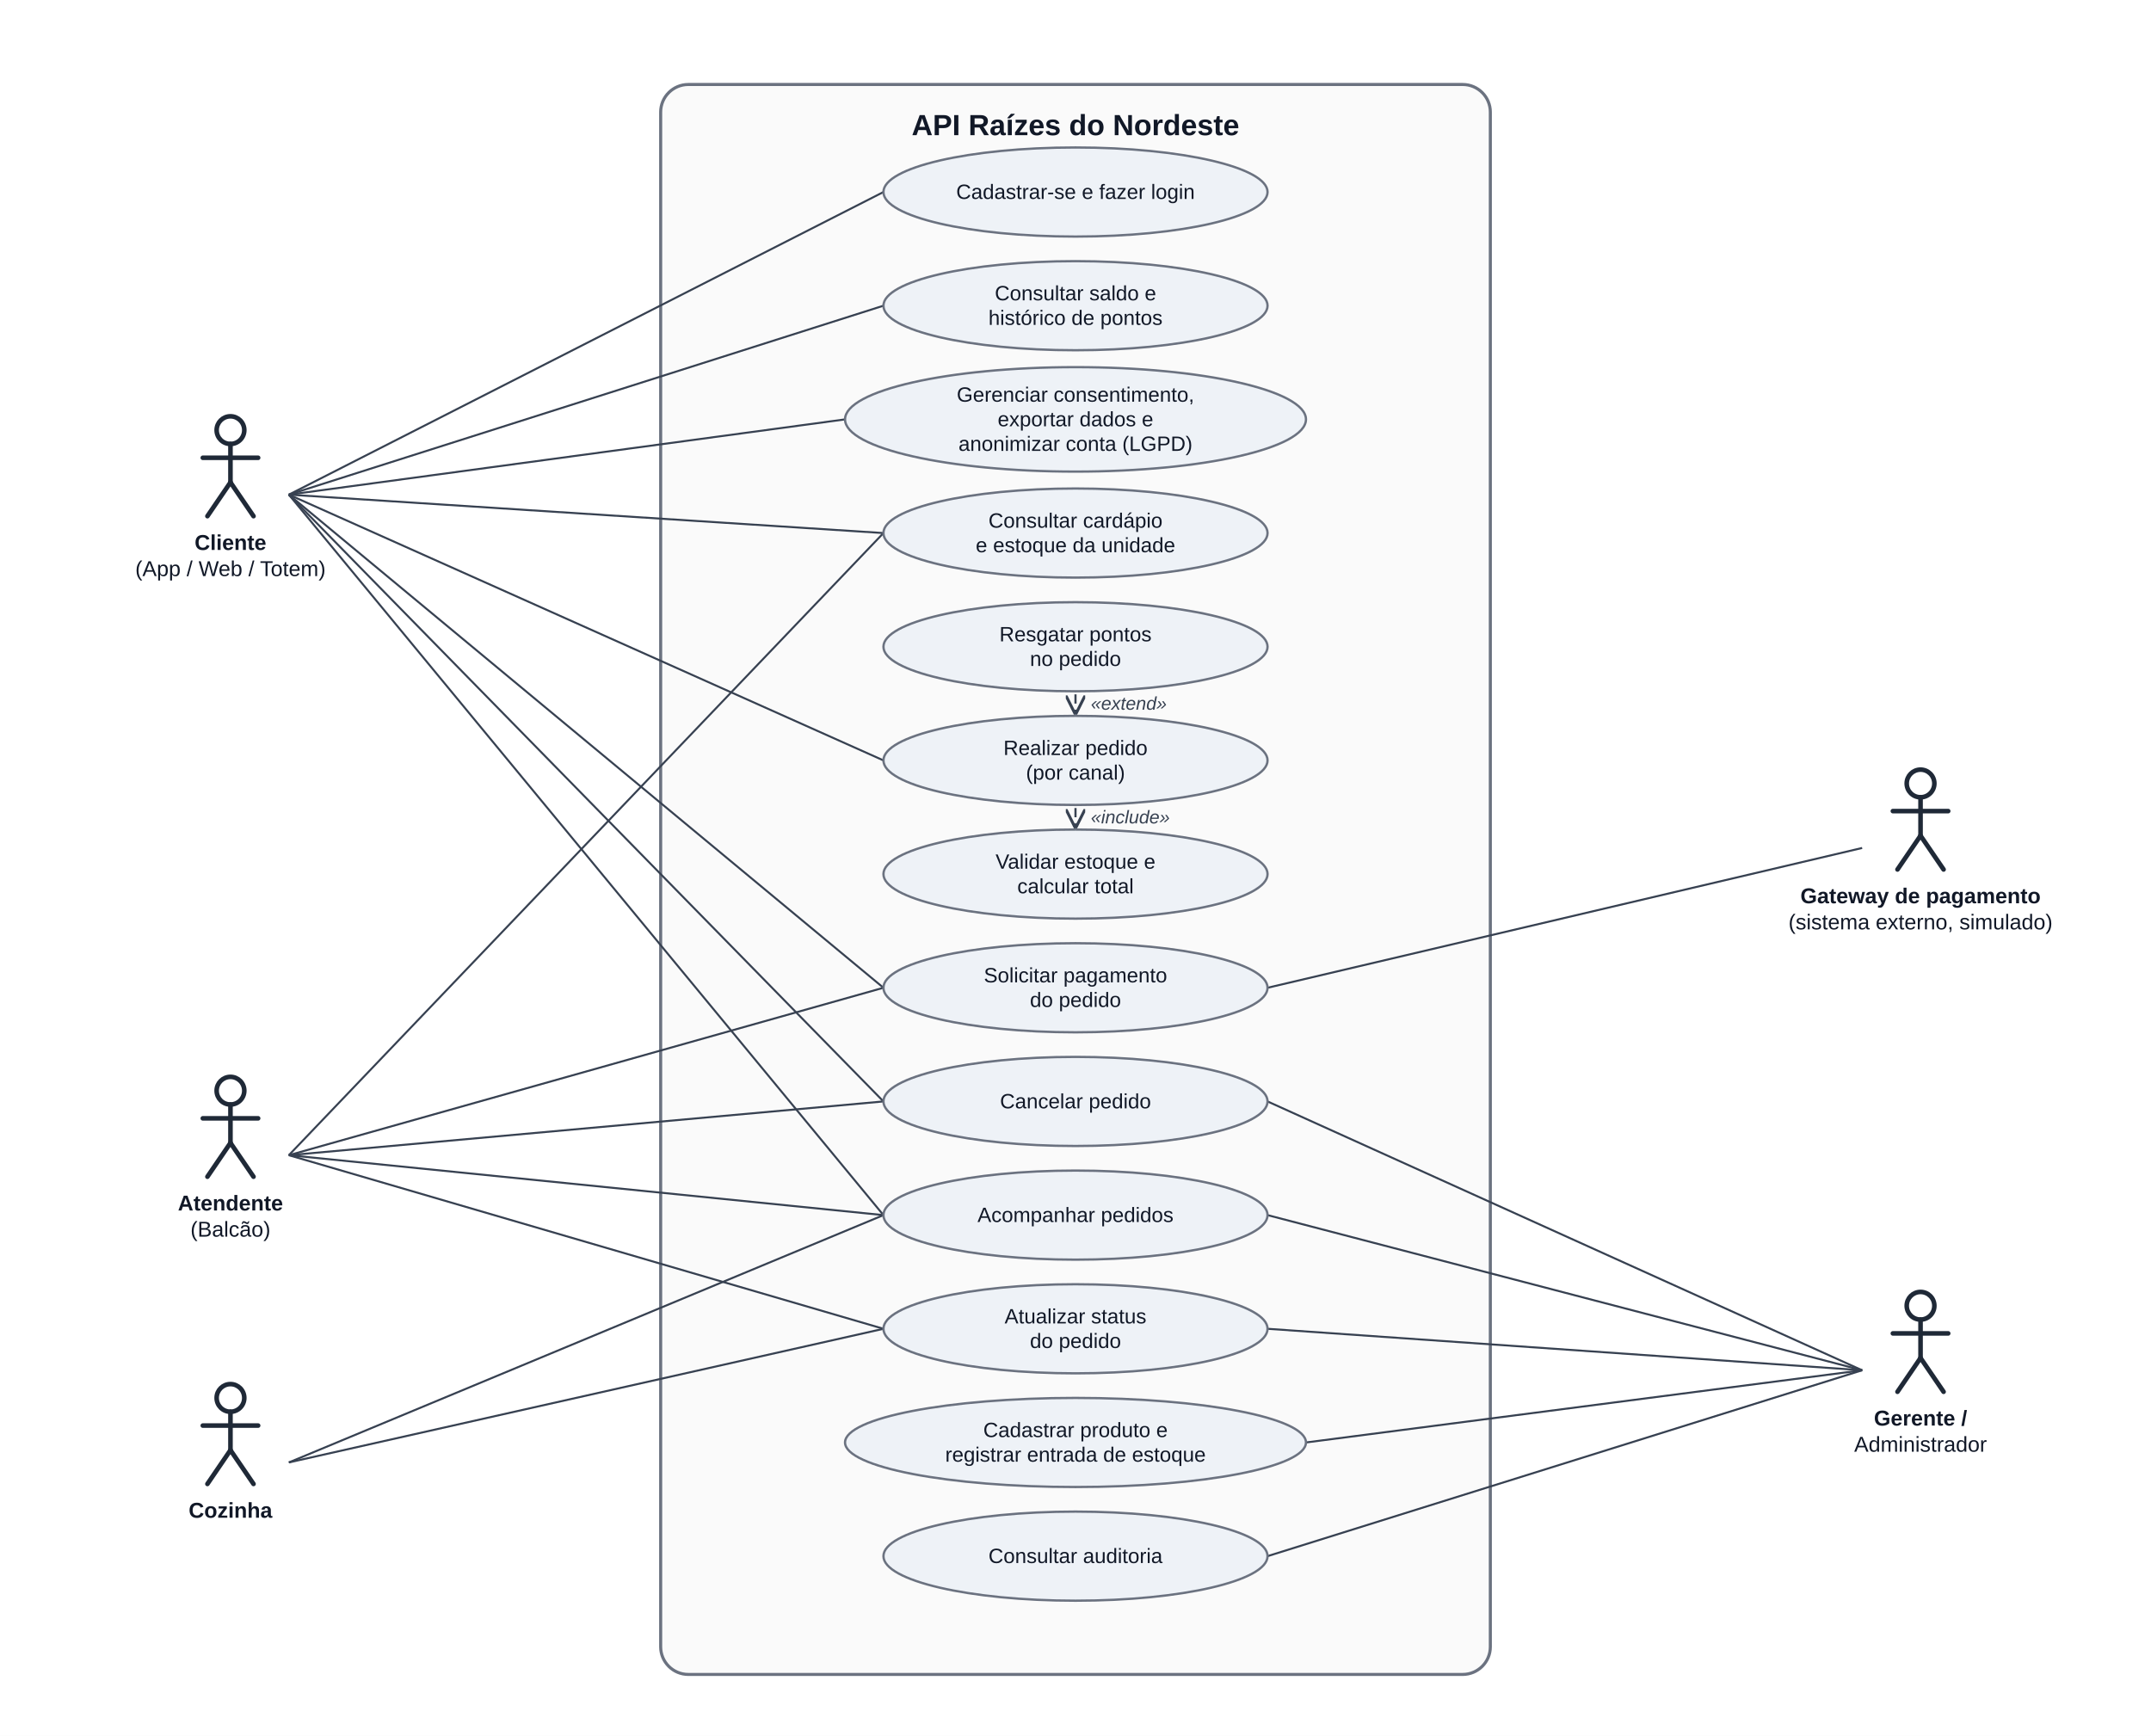
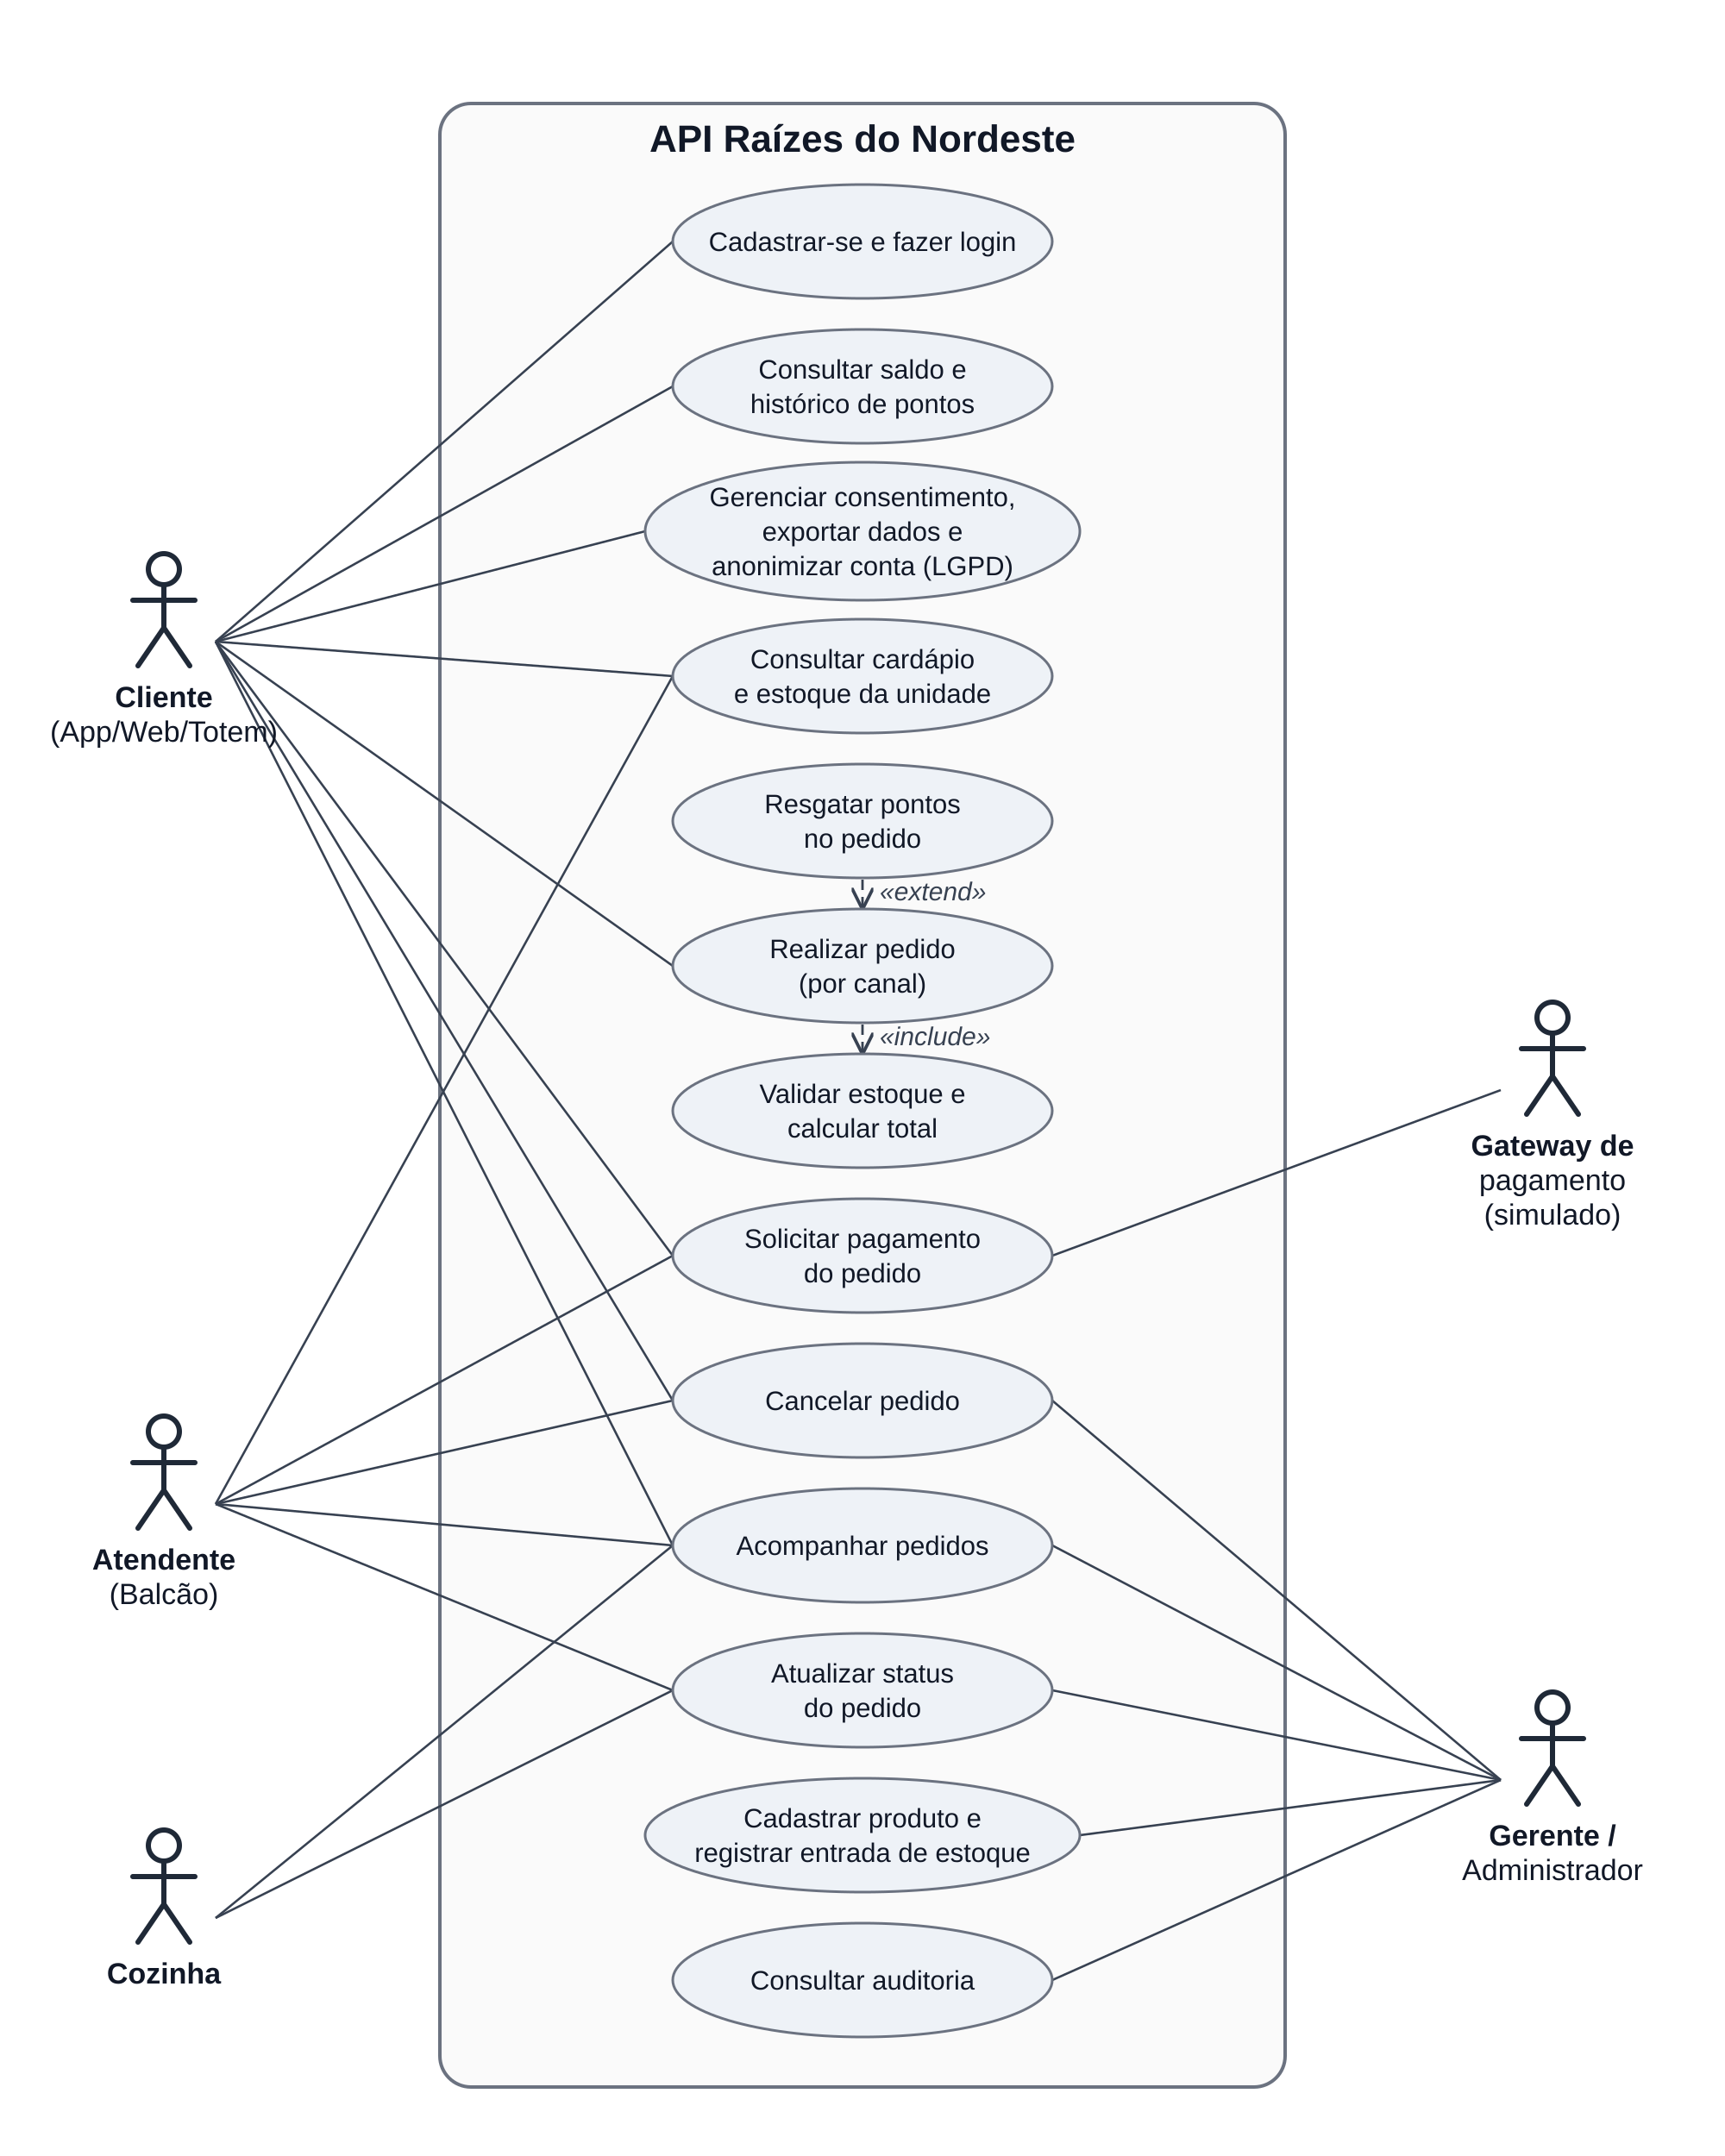
- <svg xmlns="http://www.w3.org/2000/svg" width="1400" height="1130" viewBox="0 0 1400 1130" font-family="Arial, Helvetica, sans-serif">
+ <svg xmlns="http://www.w3.org/2000/svg" width="1000" height="1250" viewBox="0 0 1000 1250" font-family="Arial, Helvetica, sans-serif">
  <defs>
    <marker id="seta" viewBox="0 0 10 10" refX="9" refY="5" markerWidth="9" markerHeight="9" orient="auto-start-reverse">
      <path d="M0,0 L10,5 L0,10" fill="none" stroke="#374151" stroke-width="1.5" />
    </marker>
  </defs>
-   <rect width="1400" height="1130" fill="#ffffff" />
-   <rect x="430" y="55" width="540" height="1035" rx="18" fill="#fafafa" stroke="#6b7280" stroke-width="2" />
-   <text x="700" y="88" text-anchor="middle" font-size="19" font-weight="bold" fill="#111827">API Raízes do Nordeste</text>
-   <line x1="188" y1="322" x2="575" y2="125" stroke="#374151" stroke-width="1.3" />
-   <line x1="188" y1="322" x2="575" y2="199" stroke="#374151" stroke-width="1.3" />
-   <line x1="188" y1="322" x2="550" y2="273" stroke="#374151" stroke-width="1.3" />
-   <line x1="188" y1="322" x2="575" y2="347" stroke="#374151" stroke-width="1.3" />
-   <line x1="188" y1="322" x2="575" y2="495" stroke="#374151" stroke-width="1.3" />
-   <line x1="188" y1="322" x2="575" y2="643" stroke="#374151" stroke-width="1.3" />
-   <line x1="188" y1="322" x2="575" y2="717" stroke="#374151" stroke-width="1.3" />
-   <line x1="188" y1="322" x2="575" y2="791" stroke="#374151" stroke-width="1.3" />
-   <line x1="188" y1="752" x2="575" y2="347" stroke="#374151" stroke-width="1.3" />
-   <line x1="188" y1="752" x2="575" y2="643" stroke="#374151" stroke-width="1.3" />
-   <line x1="188" y1="752" x2="575" y2="717" stroke="#374151" stroke-width="1.3" />
-   <line x1="188" y1="752" x2="575" y2="791" stroke="#374151" stroke-width="1.3" />
-   <line x1="188" y1="752" x2="575" y2="865" stroke="#374151" stroke-width="1.3" />
-   <line x1="188" y1="952" x2="575" y2="791" stroke="#374151" stroke-width="1.3" />
-   <line x1="188" y1="952" x2="575" y2="865" stroke="#374151" stroke-width="1.3" />
-   <line x1="1212" y1="552" x2="825" y2="643" stroke="#374151" stroke-width="1.3" />
-   <line x1="1212" y1="892" x2="825" y2="717" stroke="#374151" stroke-width="1.3" />
-   <line x1="1212" y1="892" x2="825" y2="791" stroke="#374151" stroke-width="1.3" />
-   <line x1="1212" y1="892" x2="825" y2="865" stroke="#374151" stroke-width="1.3" />
-   <line x1="1212" y1="892" x2="850" y2="939" stroke="#374151" stroke-width="1.3" />
-   <line x1="1212" y1="892" x2="825" y2="1013" stroke="#374151" stroke-width="1.3" />
-   <line x1="700" y1="452" x2="700" y2="464" stroke="#374151" stroke-width="1.4" stroke-dasharray="6,4" marker-end="url(#seta)" />
-   <text x="710" y="462" font-size="12" fill="#374151" font-style="italic">«extend»</text>
-   <line x1="700" y1="526" x2="700" y2="538" stroke="#374151" stroke-width="1.4" stroke-dasharray="6,4" marker-end="url(#seta)" />
-   <text x="710" y="536" font-size="12" fill="#374151" font-style="italic">«include»</text>
-   <ellipse cx="700" cy="125" rx="125" ry="29" fill="#eef2f7" stroke="#6b7280" stroke-width="1.5" />
-   <text x="700" y="129.5" text-anchor="middle" font-size="13.5" fill="#111827">Cadastrar-se e fazer login</text>
-   <ellipse cx="700" cy="199" rx="125" ry="29" fill="#eef2f7" stroke="#6b7280" stroke-width="1.5" />
-   <text x="700" y="195.5" text-anchor="middle" font-size="13.5" fill="#111827">Consultar saldo e</text>
-   <text x="700" y="211.5" text-anchor="middle" font-size="13.5" fill="#111827">histórico de pontos</text>
-   <ellipse cx="700" cy="273" rx="150" ry="34" fill="#eef2f7" stroke="#6b7280" stroke-width="1.5" />
-   <text x="700" y="261.5" text-anchor="middle" font-size="13.5" fill="#111827">Gerenciar consentimento,</text>
-   <text x="700" y="277.5" text-anchor="middle" font-size="13.5" fill="#111827">exportar dados e</text>
-   <text x="700" y="293.5" text-anchor="middle" font-size="13.5" fill="#111827">anonimizar conta (LGPD)</text>
-   <ellipse cx="700" cy="347" rx="125" ry="29" fill="#eef2f7" stroke="#6b7280" stroke-width="1.5" />
-   <text x="700" y="343.5" text-anchor="middle" font-size="13.5" fill="#111827">Consultar cardápio</text>
-   <text x="700" y="359.5" text-anchor="middle" font-size="13.5" fill="#111827">e estoque da unidade</text>
-   <ellipse cx="700" cy="421" rx="125" ry="29" fill="#eef2f7" stroke="#6b7280" stroke-width="1.5" />
-   <text x="700" y="417.5" text-anchor="middle" font-size="13.5" fill="#111827">Resgatar pontos</text>
-   <text x="700" y="433.5" text-anchor="middle" font-size="13.5" fill="#111827">no pedido</text>
-   <ellipse cx="700" cy="495" rx="125" ry="29" fill="#eef2f7" stroke="#6b7280" stroke-width="1.5" />
-   <text x="700" y="491.5" text-anchor="middle" font-size="13.5" fill="#111827">Realizar pedido</text>
-   <text x="700" y="507.5" text-anchor="middle" font-size="13.5" fill="#111827">(por canal)</text>
-   <ellipse cx="700" cy="569" rx="125" ry="29" fill="#eef2f7" stroke="#6b7280" stroke-width="1.5" />
-   <text x="700" y="565.5" text-anchor="middle" font-size="13.5" fill="#111827">Validar estoque e</text>
-   <text x="700" y="581.5" text-anchor="middle" font-size="13.5" fill="#111827">calcular total</text>
-   <ellipse cx="700" cy="643" rx="125" ry="29" fill="#eef2f7" stroke="#6b7280" stroke-width="1.5" />
-   <text x="700" y="639.5" text-anchor="middle" font-size="13.5" fill="#111827">Solicitar pagamento</text>
-   <text x="700" y="655.5" text-anchor="middle" font-size="13.5" fill="#111827">do pedido</text>
-   <ellipse cx="700" cy="717" rx="125" ry="29" fill="#eef2f7" stroke="#6b7280" stroke-width="1.5" />
-   <text x="700" y="721.5" text-anchor="middle" font-size="13.5" fill="#111827">Cancelar pedido</text>
-   <ellipse cx="700" cy="791" rx="125" ry="29" fill="#eef2f7" stroke="#6b7280" stroke-width="1.5" />
-   <text x="700" y="795.5" text-anchor="middle" font-size="13.5" fill="#111827">Acompanhar pedidos</text>
-   <ellipse cx="700" cy="865" rx="125" ry="29" fill="#eef2f7" stroke="#6b7280" stroke-width="1.5" />
-   <text x="700" y="861.5" text-anchor="middle" font-size="13.5" fill="#111827">Atualizar status</text>
-   <text x="700" y="877.5" text-anchor="middle" font-size="13.5" fill="#111827">do pedido</text>
-   <ellipse cx="700" cy="939" rx="150" ry="29" fill="#eef2f7" stroke="#6b7280" stroke-width="1.5" />
-   <text x="700" y="935.5" text-anchor="middle" font-size="13.5" fill="#111827">Cadastrar produto e</text>
-   <text x="700" y="951.5" text-anchor="middle" font-size="13.5" fill="#111827">registrar entrada de estoque</text>
-   <ellipse cx="700" cy="1013" rx="125" ry="29" fill="#eef2f7" stroke="#6b7280" stroke-width="1.5" />
-   <text x="700" y="1017.5" text-anchor="middle" font-size="13.5" fill="#111827">Consultar auditoria</text>
-   <g fill="none" stroke="#1f2937" stroke-width="3" stroke-linecap="round" transform="translate(126,268)">
+   <rect width="1000" height="1250" fill="#ffffff" />
+   <rect x="255" y="60" width="490" height="1150" rx="18" fill="#fafafa" stroke="#6b7280" stroke-width="2" />
+   <text x="500" y="88" text-anchor="middle" font-size="22" font-weight="bold" fill="#111827">API Raízes do Nordeste</text>
+   <line x1="125" y1="372" x2="390" y2="140" stroke="#374151" stroke-width="1.3" />
+   <line x1="125" y1="372" x2="390" y2="224" stroke="#374151" stroke-width="1.3" />
+   <line x1="125" y1="372" x2="374" y2="308" stroke="#374151" stroke-width="1.3" />
+   <line x1="125" y1="372" x2="390" y2="392" stroke="#374151" stroke-width="1.3" />
+   <line x1="125" y1="372" x2="390" y2="560" stroke="#374151" stroke-width="1.3" />
+   <line x1="125" y1="372" x2="390" y2="728" stroke="#374151" stroke-width="1.3" />
+   <line x1="125" y1="372" x2="390" y2="812" stroke="#374151" stroke-width="1.3" />
+   <line x1="125" y1="372" x2="390" y2="896" stroke="#374151" stroke-width="1.3" />
+   <line x1="125" y1="872" x2="390" y2="392" stroke="#374151" stroke-width="1.3" />
+   <line x1="125" y1="872" x2="390" y2="728" stroke="#374151" stroke-width="1.3" />
+   <line x1="125" y1="872" x2="390" y2="812" stroke="#374151" stroke-width="1.3" />
+   <line x1="125" y1="872" x2="390" y2="896" stroke="#374151" stroke-width="1.3" />
+   <line x1="125" y1="872" x2="390" y2="980" stroke="#374151" stroke-width="1.3" />
+   <line x1="125" y1="1112" x2="390" y2="896" stroke="#374151" stroke-width="1.3" />
+   <line x1="125" y1="1112" x2="390" y2="980" stroke="#374151" stroke-width="1.3" />
+   <line x1="870" y1="632" x2="610" y2="728" stroke="#374151" stroke-width="1.3" />
+   <line x1="870" y1="1032" x2="610" y2="812" stroke="#374151" stroke-width="1.3" />
+   <line x1="870" y1="1032" x2="610" y2="896" stroke="#374151" stroke-width="1.3" />
+   <line x1="870" y1="1032" x2="610" y2="980" stroke="#374151" stroke-width="1.3" />
+   <line x1="870" y1="1032" x2="626" y2="1064" stroke="#374151" stroke-width="1.3" />
+   <line x1="870" y1="1032" x2="610" y2="1148" stroke="#374151" stroke-width="1.3" />
+   <line x1="500" y1="510" x2="500" y2="526" stroke="#374151" stroke-width="1.4" stroke-dasharray="6,4" marker-end="url(#seta)" />
+   <text x="510" y="522" font-size="15" fill="#374151" font-style="italic">«extend»</text>
+   <line x1="500" y1="594" x2="500" y2="610" stroke="#374151" stroke-width="1.4" stroke-dasharray="6,4" marker-end="url(#seta)" />
+   <text x="510" y="606" font-size="15" fill="#374151" font-style="italic">«include»</text>
+   <ellipse cx="500" cy="140" rx="110" ry="33" fill="#eef2f7" stroke="#6b7280" stroke-width="1.5" />
+   <text x="500" y="145.5" text-anchor="middle" font-size="15.5" fill="#111827">Cadastrar-se e fazer login</text>
+   <ellipse cx="500" cy="224" rx="110" ry="33" fill="#eef2f7" stroke="#6b7280" stroke-width="1.5" />
+   <text x="500" y="219.5" text-anchor="middle" font-size="15.5" fill="#111827">Consultar saldo e</text>
+   <text x="500" y="239.5" text-anchor="middle" font-size="15.5" fill="#111827">histórico de pontos</text>
+   <ellipse cx="500" cy="308" rx="126" ry="40" fill="#eef2f7" stroke="#6b7280" stroke-width="1.5" />
+   <text x="500" y="293.5" text-anchor="middle" font-size="15.5" fill="#111827">Gerenciar consentimento,</text>
+   <text x="500" y="313.5" text-anchor="middle" font-size="15.5" fill="#111827">exportar dados e</text>
+   <text x="500" y="333.5" text-anchor="middle" font-size="15.5" fill="#111827">anonimizar conta (LGPD)</text>
+   <ellipse cx="500" cy="392" rx="110" ry="33" fill="#eef2f7" stroke="#6b7280" stroke-width="1.5" />
+   <text x="500" y="387.5" text-anchor="middle" font-size="15.5" fill="#111827">Consultar cardápio</text>
+   <text x="500" y="407.5" text-anchor="middle" font-size="15.5" fill="#111827">e estoque da unidade</text>
+   <ellipse cx="500" cy="476" rx="110" ry="33" fill="#eef2f7" stroke="#6b7280" stroke-width="1.5" />
+   <text x="500" y="471.5" text-anchor="middle" font-size="15.5" fill="#111827">Resgatar pontos</text>
+   <text x="500" y="491.5" text-anchor="middle" font-size="15.5" fill="#111827">no pedido</text>
+   <ellipse cx="500" cy="560" rx="110" ry="33" fill="#eef2f7" stroke="#6b7280" stroke-width="1.5" />
+   <text x="500" y="555.5" text-anchor="middle" font-size="15.5" fill="#111827">Realizar pedido</text>
+   <text x="500" y="575.5" text-anchor="middle" font-size="15.5" fill="#111827">(por canal)</text>
+   <ellipse cx="500" cy="644" rx="110" ry="33" fill="#eef2f7" stroke="#6b7280" stroke-width="1.5" />
+   <text x="500" y="639.5" text-anchor="middle" font-size="15.5" fill="#111827">Validar estoque e</text>
+   <text x="500" y="659.5" text-anchor="middle" font-size="15.5" fill="#111827">calcular total</text>
+   <ellipse cx="500" cy="728" rx="110" ry="33" fill="#eef2f7" stroke="#6b7280" stroke-width="1.5" />
+   <text x="500" y="723.5" text-anchor="middle" font-size="15.5" fill="#111827">Solicitar pagamento</text>
+   <text x="500" y="743.5" text-anchor="middle" font-size="15.5" fill="#111827">do pedido</text>
+   <ellipse cx="500" cy="812" rx="110" ry="33" fill="#eef2f7" stroke="#6b7280" stroke-width="1.5" />
+   <text x="500" y="817.5" text-anchor="middle" font-size="15.5" fill="#111827">Cancelar pedido</text>
+   <ellipse cx="500" cy="896" rx="110" ry="33" fill="#eef2f7" stroke="#6b7280" stroke-width="1.5" />
+   <text x="500" y="901.5" text-anchor="middle" font-size="15.5" fill="#111827">Acompanhar pedidos</text>
+   <ellipse cx="500" cy="980" rx="110" ry="33" fill="#eef2f7" stroke="#6b7280" stroke-width="1.5" />
+   <text x="500" y="975.5" text-anchor="middle" font-size="15.5" fill="#111827">Atualizar status</text>
+   <text x="500" y="995.5" text-anchor="middle" font-size="15.5" fill="#111827">do pedido</text>
+   <ellipse cx="500" cy="1064" rx="126" ry="33" fill="#eef2f7" stroke="#6b7280" stroke-width="1.5" />
+   <text x="500" y="1059.5" text-anchor="middle" font-size="15.5" fill="#111827">Cadastrar produto e</text>
+   <text x="500" y="1079.5" text-anchor="middle" font-size="15.5" fill="#111827">registrar entrada de estoque</text>
+   <ellipse cx="500" cy="1148" rx="110" ry="33" fill="#eef2f7" stroke="#6b7280" stroke-width="1.5" />
+   <text x="500" y="1153.5" text-anchor="middle" font-size="15.5" fill="#111827">Consultar auditoria</text>
+   <g fill="none" stroke="#1f2937" stroke-width="3" stroke-linecap="round" transform="translate(71,318)">
    <circle cx="24" cy="12" r="9" />
    <line x1="24" y1="21" x2="24" y2="46" />
    <line x1="6" y1="30" x2="42" y2="30" />
    <line x1="24" y1="46" x2="9" y2="68" />
    <line x1="24" y1="46" x2="39" y2="68" />
  </g>
-   <text x="150" y="358" text-anchor="middle" font-size="14" font-weight="bold" fill="#111827">Cliente</text>
-   <text x="150" y="375" text-anchor="middle" font-size="14" fill="#111827">(App / Web / Totem)</text>
-   <g fill="none" stroke="#1f2937" stroke-width="3" stroke-linecap="round" transform="translate(126,698)">
+   <text x="95" y="410" text-anchor="middle" font-size="17" font-weight="bold" fill="#111827">Cliente</text>
+   <text x="95" y="430" text-anchor="middle" font-size="17" fill="#111827">(App/Web/Totem)</text>
+   <g fill="none" stroke="#1f2937" stroke-width="3" stroke-linecap="round" transform="translate(71,818)">
    <circle cx="24" cy="12" r="9" />
    <line x1="24" y1="21" x2="24" y2="46" />
    <line x1="6" y1="30" x2="42" y2="30" />
    <line x1="24" y1="46" x2="9" y2="68" />
    <line x1="24" y1="46" x2="39" y2="68" />
  </g>
-   <text x="150" y="788" text-anchor="middle" font-size="14" font-weight="bold" fill="#111827">Atendente</text>
-   <text x="150" y="805" text-anchor="middle" font-size="14" fill="#111827">(Balcão)</text>
-   <g fill="none" stroke="#1f2937" stroke-width="3" stroke-linecap="round" transform="translate(126,898)">
+   <text x="95" y="910" text-anchor="middle" font-size="17" font-weight="bold" fill="#111827">Atendente</text>
+   <text x="95" y="930" text-anchor="middle" font-size="17" fill="#111827">(Balcão)</text>
+   <g fill="none" stroke="#1f2937" stroke-width="3" stroke-linecap="round" transform="translate(71,1058)">
    <circle cx="24" cy="12" r="9" />
    <line x1="24" y1="21" x2="24" y2="46" />
    <line x1="6" y1="30" x2="42" y2="30" />
    <line x1="24" y1="46" x2="9" y2="68" />
    <line x1="24" y1="46" x2="39" y2="68" />
  </g>
-   <text x="150" y="988" text-anchor="middle" font-size="14" font-weight="bold" fill="#111827">Cozinha</text>
-   <g fill="none" stroke="#1f2937" stroke-width="3" stroke-linecap="round" transform="translate(1226,498)">
+   <text x="95" y="1150" text-anchor="middle" font-size="17" font-weight="bold" fill="#111827">Cozinha</text>
+   <g fill="none" stroke="#1f2937" stroke-width="3" stroke-linecap="round" transform="translate(876,578)">
    <circle cx="24" cy="12" r="9" />
    <line x1="24" y1="21" x2="24" y2="46" />
    <line x1="6" y1="30" x2="42" y2="30" />
    <line x1="24" y1="46" x2="9" y2="68" />
    <line x1="24" y1="46" x2="39" y2="68" />
  </g>
-   <text x="1250" y="588" text-anchor="middle" font-size="14" font-weight="bold" fill="#111827">Gateway de pagamento</text>
-   <text x="1250" y="605" text-anchor="middle" font-size="14" fill="#111827">(sistema externo, simulado)</text>
-   <g fill="none" stroke="#1f2937" stroke-width="3" stroke-linecap="round" transform="translate(1226,838)">
+   <text x="900" y="670" text-anchor="middle" font-size="17" font-weight="bold" fill="#111827">Gateway de</text>
+   <text x="900" y="690" text-anchor="middle" font-size="17" fill="#111827">pagamento</text>
+   <text x="900" y="710" text-anchor="middle" font-size="17" fill="#111827">(simulado)</text>
+   <g fill="none" stroke="#1f2937" stroke-width="3" stroke-linecap="round" transform="translate(876,978)">
    <circle cx="24" cy="12" r="9" />
    <line x1="24" y1="21" x2="24" y2="46" />
    <line x1="6" y1="30" x2="42" y2="30" />
    <line x1="24" y1="46" x2="9" y2="68" />
    <line x1="24" y1="46" x2="39" y2="68" />
  </g>
-   <text x="1250" y="928" text-anchor="middle" font-size="14" font-weight="bold" fill="#111827">Gerente /</text>
-   <text x="1250" y="945" text-anchor="middle" font-size="14" fill="#111827">Administrador</text>
+   <text x="900" y="1070" text-anchor="middle" font-size="17" font-weight="bold" fill="#111827">Gerente /</text>
+   <text x="900" y="1090" text-anchor="middle" font-size="17" fill="#111827">Administrador</text>
</svg>
